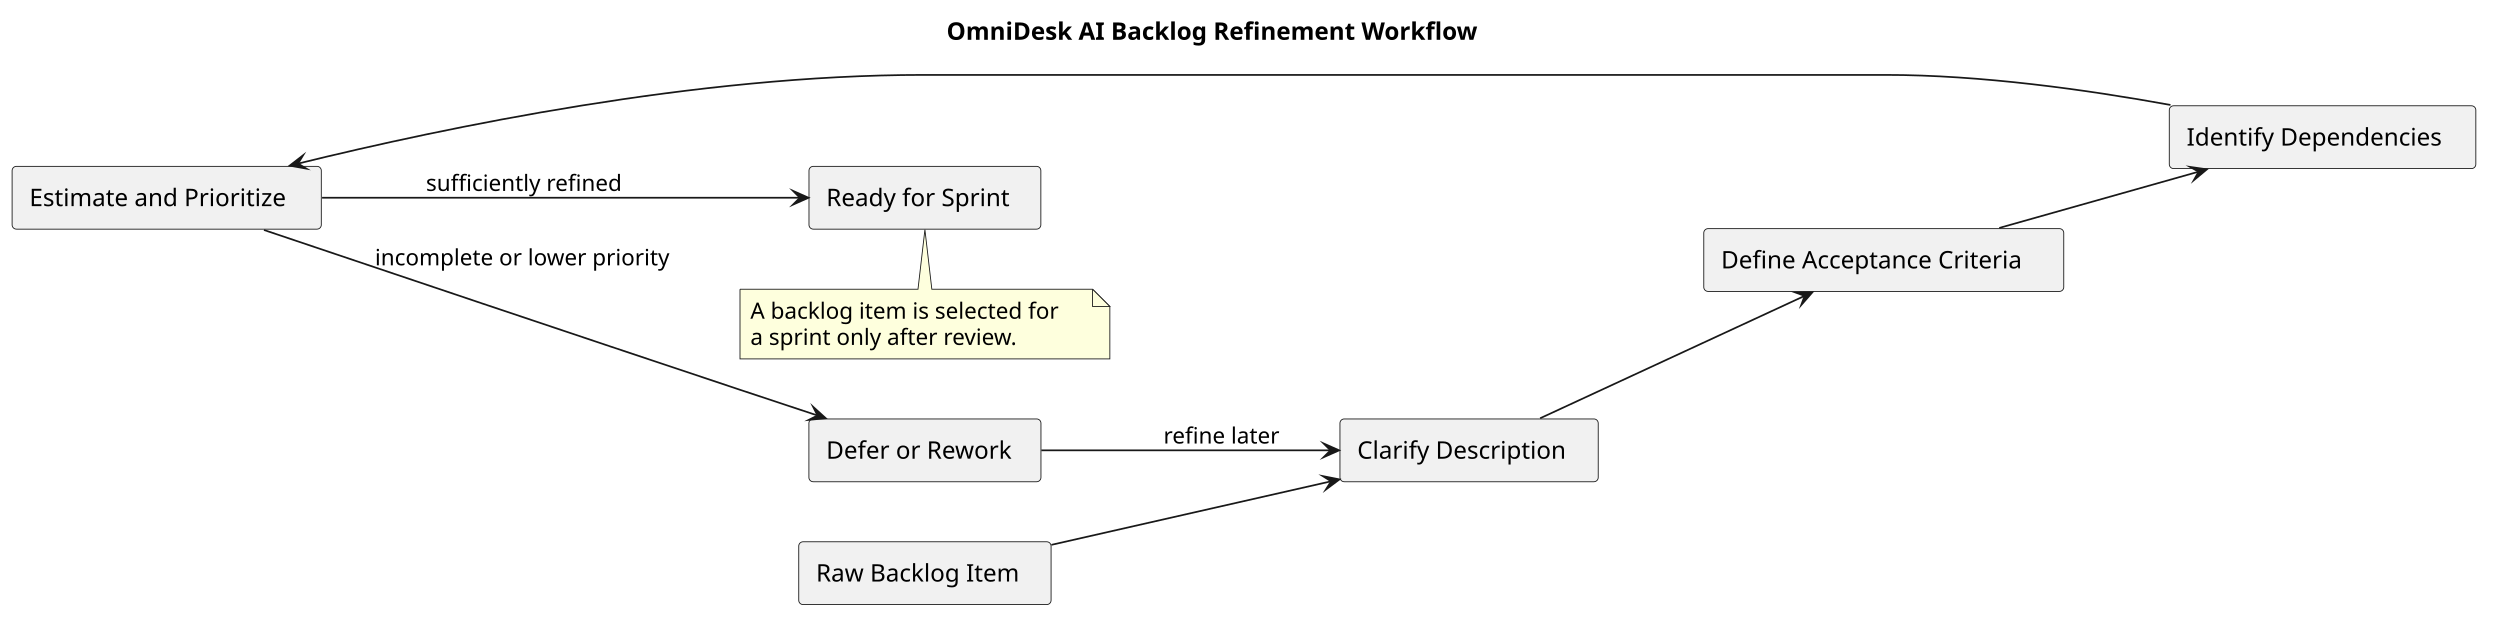
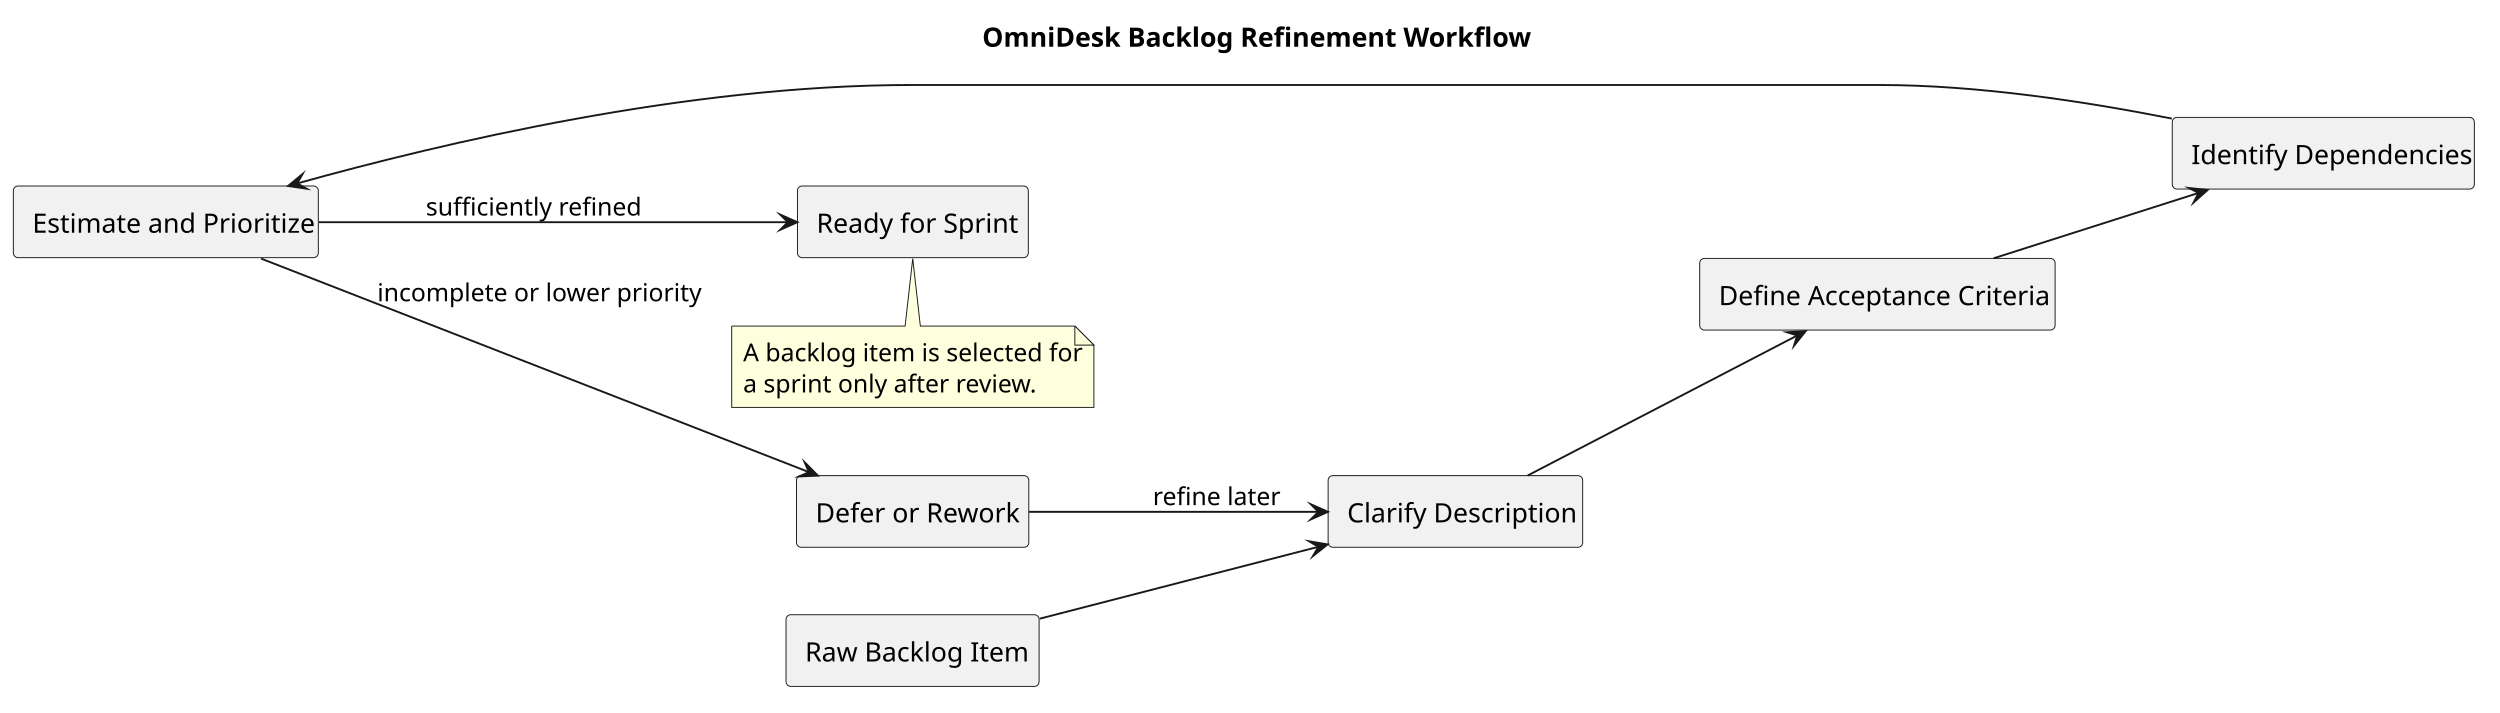
- <svg xmlns="http://www.w3.org/2000/svg" version="1.1" data-diagram-type="DESCRIPTION" style="width:1445px;height:363px;background:#FFFFFF;" width="1445px" height="363px" viewBox="0 0 1445 363" zoomAndPan="magnify" preserveAspectRatio="none" contentStyleType="text/css">
+ <svg xmlns="http://www.w3.org/2000/svg" version="1.1" data-diagram-type="DESCRIPTION" style="width:1312px;height:374px;background:#FFFFFF;" width="1312px" height="374px" viewBox="0 0 1312 374" zoomAndPan="magnify" preserveAspectRatio="none" contentStyleType="text/css">
  <defs />
  <g font-family="sans-serif" lengthAdjust="spacing">
    <g class="title" data-source-line="1">
-       <text x="547.111" y="22.995" fill="#000" font-size="14" textLength="343.807" font-weight="700">OmniDesk AI Backlog Refinement Workflow</text>
+       <text x="515.465" y="24.533" fill="#000" font-size="14" textLength="274.606" font-weight="700">OmniDesk Backlog Refinement Workflow</text>
    </g>
    <g class="entity" data-qualified-name="Raw" id="ent0001" data-source-line="6">
-       <rect x="461.67" y="313.147" width="145.856" height="36.297" fill="#F1F1F1" style="stroke:#181818;stroke-width:0.5;" rx="2.5" ry="2.5" />
-       <text x="471.67" y="336.142" fill="#000" font-size="14" textLength="125.856">Raw Backlog Item</text>
+       <rect x="412.5" y="322.609" width="132.82" height="37.609" fill="#F1F1F1" style="stroke:#181818;stroke-width:0.5;" rx="2.5" ry="2.5" />
+       <text x="422.5" y="347.143" fill="#000" font-size="14" textLength="112.82">Raw Backlog Item</text>
    </g>
    <g class="entity" data-qualified-name="Clarify" id="ent0002" data-source-line="7">
-       <rect x="774.49" y="242.147" width="149.288" height="36.297" fill="#F1F1F1" style="stroke:#181818;stroke-width:0.5;" rx="2.5" ry="2.5" />
-       <text x="784.49" y="265.142" fill="#000" font-size="14" textLength="129.288">Clarify Description</text>
+       <rect x="697" y="249.609" width="133.586" height="37.609" fill="#F1F1F1" style="stroke:#181818;stroke-width:0.5;" rx="2.5" ry="2.5" />
+       <text x="707" y="274.143" fill="#000" font-size="14" textLength="113.586">Clarify Description</text>
    </g>
    <g class="entity" data-qualified-name="Criteria" id="ent0003" data-source-line="8">
-       <rect x="984.78" y="132.147" width="208.07" height="36.297" fill="#F1F1F1" style="stroke:#181818;stroke-width:0.5;" rx="2.5" ry="2.5" />
-       <text x="994.78" y="155.142" fill="#000" font-size="14" textLength="188.07">Define Acceptance Criteria</text>
+       <rect x="892" y="135.609" width="186.523" height="37.609" fill="#F1F1F1" style="stroke:#181818;stroke-width:0.5;" rx="2.5" ry="2.5" />
+       <text x="902" y="160.143" fill="#000" font-size="14" textLength="166.523">Define Acceptance Criteria</text>
    </g>
    <g class="entity" data-qualified-name="Dependencies" id="ent0004" data-source-line="9">
-       <rect x="1253.85" y="61.147" width="177.179" height="36.297" fill="#F1F1F1" style="stroke:#181818;stroke-width:0.5;" rx="2.5" ry="2.5" />
-       <text x="1263.85" y="84.142" fill="#000" font-size="14" textLength="157.179">Identify Dependencies</text>
+       <rect x="1140" y="61.609" width="158.537" height="37.609" fill="#F1F1F1" style="stroke:#181818;stroke-width:0.5;" rx="2.5" ry="2.5" />
+       <text x="1150" y="86.143" fill="#000" font-size="14" textLength="138.537">Identify Dependencies</text>
    </g>
    <g class="entity" data-qualified-name="Estimate" id="ent0005" data-source-line="10">
-       <rect x="7" y="96.147" width="178.717" height="36.297" fill="#F1F1F1" style="stroke:#181818;stroke-width:0.5;" rx="2.5" ry="2.5" />
-       <text x="17" y="119.142" fill="#000" font-size="14" textLength="158.717">Estimate and Prioritize</text>
+       <rect x="7" y="97.609" width="160.055" height="37.609" fill="#F1F1F1" style="stroke:#181818;stroke-width:0.5;" rx="2.5" ry="2.5" />
+       <text x="17" y="122.143" fill="#000" font-size="14" textLength="140.055">Estimate and Prioritize</text>
    </g>
    <g class="entity" data-qualified-name="Ready" id="ent0006" data-source-line="11">
-       <rect x="467.59" y="96.147" width="134.023" height="36.297" fill="#F1F1F1" style="stroke:#181818;stroke-width:0.5;" rx="2.5" ry="2.5" />
-       <text x="477.59" y="119.142" fill="#000" font-size="14" textLength="114.023">Ready for Sprint</text>
+       <rect x="418.5" y="97.609" width="121.158" height="37.609" fill="#F1F1F1" style="stroke:#181818;stroke-width:0.5;" rx="2.5" ry="2.5" />
+       <text x="428.5" y="122.143" fill="#000" font-size="14" textLength="101.158">Ready for Sprint</text>
    </g>
    <g class="entity" data-qualified-name="Defer" id="ent0007" data-source-line="12">
-       <rect x="467.54" y="242.147" width="134.133" height="36.297" fill="#F1F1F1" style="stroke:#181818;stroke-width:0.5;" rx="2.5" ry="2.5" />
-       <text x="477.54" y="265.142" fill="#000" font-size="14" textLength="114.133">Defer or Rework</text>
+       <rect x="418" y="249.609" width="121.917" height="37.609" fill="#F1F1F1" style="stroke:#181818;stroke-width:0.5;" rx="2.5" ry="2.5" />
+       <text x="428" y="274.143" fill="#000" font-size="14" textLength="101.917">Defer or Rework</text>
    </g>
    <g class="entity" data-qualified-name="GMN15" id="ent0016" data-source-line="25">
-       <path d="M427.72,167.167 L427.72,207.432 A0,0 0 0 0 427.72,207.432 L641.492,207.432 A0,0 0 0 0 641.492,207.432 L641.492,177.167 L631.492,167.167 L538.6,167.167 L534.6,132.747 L530.6,167.167 L427.72,167.167 A0,0 0 0 0 427.72,167.167" style="stroke:#181818;stroke-width:0.5;" fill="#FEFFDD" />
-       <path d="M631.492,167.167 L631.492,177.167 L641.492,177.167 L631.492,167.167" style="stroke:#181818;stroke-width:0.5;" fill="#FEFFDD" />
-       <text x="433.72" y="184.234" fill="#000" font-size="13" textLength="192.772">A backlog item is selected for</text>
-       <text x="433.72" y="199.367" fill="#000" font-size="13" textLength="167.705">a sprint only after review.</text>
+       <path d="M384,171.109 L384,213.813 A0,0 0 0 0 384,213.813 L574.076,213.813 A0,0 0 0 0 574.076,213.813 L574.076,181.109 L564.076,171.109 L483,171.109 L479,135.709 L475,171.109 L384,171.109 A0,0 0 0 0 384,171.109" style="stroke:#181818;stroke-width:0.5;" fill="#FEFFDD" />
+       <path d="M564.076,171.109 L564.076,181.109 L574.076,181.109 L564.076,171.109" style="stroke:#181818;stroke-width:0.5;" fill="#FEFFDD" />
+       <text x="390" y="189.604" fill="#000" font-size="13" textLength="169.076">A backlog item is selected for</text>
+       <text x="390" y="205.956" fill="#000" font-size="13" textLength="144.504">a sprint only after review.</text>
    </g>
    <g class="link" data-entity-1="ent0001" data-entity-2="ent0002" id="lnk8" data-source-line="14" data-link-type="dependency">
-       <path d="M607.7,314.917 C657.63,303.577 719.034,289.624 769.354,278.194" style="stroke:#181818;stroke-width:1;" fill="none" id="Raw-to-Clarify" />
-       <polygon points="774.23,277.087,764.568,275.18,769.354,278.194,766.34,282.981,774.23,277.087" fill="#181818" style="stroke:#181818;stroke-width:1;stroke-linejoin:miter;stroke-miterlimit:10;" />
+       <path d="M545.64,324.679 C591.03,312.969 646.369,298.699 691.899,286.949" style="stroke:#181818;stroke-width:1;" fill="none" id="Raw-to-Clarify" />
+       <polygon points="696.74,285.699,687.026,284.075,691.899,286.949,689.025,291.821,696.74,285.699" fill="#181818" style="stroke:#181818;stroke-width:1;stroke-linejoin:miter;stroke-miterlimit:10;" />
    </g>
    <g class="link" data-entity-1="ent0002" data-entity-2="ent0003" id="lnk9" data-source-line="15" data-link-type="dependency">
-       <path d="M890.18,241.767 C933.97,221.497 999.202,191.307 1043.062,171.007" style="stroke:#181818;stroke-width:1;" fill="none" id="Clarify-to-Criteria" />
-       <polygon points="1047.6,168.907,1037.752,169.057,1043.062,171.007,1041.113,176.317,1047.6,168.907" fill="#181818" style="stroke:#181818;stroke-width:1;stroke-linejoin:miter;stroke-miterlimit:10;" />
+       <path d="M801.74,249.529 C842.26,228.489 902.633,197.124 943.203,176.054" style="stroke:#181818;stroke-width:1;" fill="none" id="Clarify-to-Criteria" />
+       <polygon points="947.64,173.749,937.809,174.348,943.203,176.054,941.497,181.447,947.64,173.749" fill="#181818" style="stroke:#181818;stroke-width:1;stroke-linejoin:miter;stroke-miterlimit:10;" />
    </g>
    <g class="link" data-entity-1="ent0003" data-entity-2="ent0004" id="lnk10" data-source-line="16" data-link-type="dependency">
-       <path d="M1155.59,131.737 C1192.58,121.297 1233.798,109.675 1270.788,99.235" style="stroke:#181818;stroke-width:1;" fill="none" id="Criteria-to-Dependencies" />
-       <polygon points="1275.6,97.877,1265.852,96.472,1270.788,99.235,1268.025,104.171,1275.6,97.877" fill="#181818" style="stroke:#181818;stroke-width:1;stroke-linejoin:miter;stroke-miterlimit:10;" />
+       <path d="M1046.25,135.549 C1080.75,124.549 1119.257,112.27 1153.787,101.25" style="stroke:#181818;stroke-width:1;" fill="none" id="Criteria-to-Dependencies" />
+       <polygon points="1158.55,99.729,1148.76,98.655,1153.787,101.25,1151.192,106.276,1158.55,99.729" fill="#181818" style="stroke:#181818;stroke-width:1;stroke-linejoin:miter;stroke-miterlimit:10;" />
    </g>
    <g class="link" data-entity-1="ent0004" data-entity-2="ent0005" id="lnk11" data-source-line="17" data-link-type="dependency">
-       <path d="M1254.54,60.667 C1206.26,51.877 1144.97,43.297 1089.81,43.297 C533.6,43.297 533.6,43.297 533.6,43.297 C402.96,43.297 257.996,73.505 172.286,94.545" style="stroke:#181818;stroke-width:1;" fill="none" id="Dependencies-to-Estimate" />
-       <polygon points="167.43,95.737,177.124,97.476,172.286,94.545,175.217,89.707,167.43,95.737" fill="#181818" style="stroke:#181818;stroke-width:1;stroke-linejoin:miter;stroke-miterlimit:10;" />
+       <path d="M1139.78,62.239 C1095.09,53.369 1037.96,44.609 986.5,44.609 C478,44.609 478,44.609 478,44.609 C361.12,44.609 232.587,74.928 155.997,96.258" style="stroke:#181818;stroke-width:1;" fill="none" id="Dependencies-to-Estimate" />
+       <polygon points="151.18,97.599,160.923,99.038,155.997,96.258,158.777,91.331,151.18,97.599" fill="#181818" style="stroke:#181818;stroke-width:1;stroke-linejoin:miter;stroke-miterlimit:10;" />
    </g>
    <g class="link" data-entity-1="ent0005" data-entity-2="ent0006" id="lnk12" data-source-line="19" data-link-type="dependency">
-       <path d="M186.16,114.297 C269.5,114.297 387.24,114.297 462.33,114.297" style="stroke:#181818;stroke-width:1;" fill="none" id="Estimate-to-Ready" />
-       <polygon points="467.33,114.297,458.33,110.297,462.33,114.297,458.33,118.297,467.33,114.297" fill="#181818" style="stroke:#181818;stroke-width:1;stroke-linejoin:miter;stroke-miterlimit:10;" />
-       <text x="246.22" y="110.364" fill="#000" font-size="13" textLength="121.329">sufficiently refined</text>
+       <path d="M167.39,116.609 C241.78,116.609 346.29,116.609 413.45,116.609" style="stroke:#181818;stroke-width:1;" fill="none" id="Estimate-to-Ready" />
+       <polygon points="418.45,116.609,409.45,112.609,413.45,116.609,409.45,120.609,418.45,116.609" fill="#181818" style="stroke:#181818;stroke-width:1;stroke-linejoin:miter;stroke-miterlimit:10;" />
+       <text x="223.5" y="113.104" fill="#000" font-size="13" textLength="104.051">sufficiently refined</text>
    </g>
    <g class="link" data-entity-1="ent0005" data-entity-2="ent0007" id="lnk13" data-source-line="20" data-link-type="dependency">
-       <path d="M152.57,132.937 C218.14,155.067 330.85,193.017 427.72,225.297 C443.79,230.657 456.492,234.869 472.512,240.159" style="stroke:#181818;stroke-width:1;" fill="none" id="Estimate-to-Defer" />
-       <polygon points="477.26,241.727,469.968,235.107,472.512,240.159,467.46,242.703,477.26,241.727" fill="#181818" style="stroke:#181818;stroke-width:1;stroke-linejoin:miter;stroke-miterlimit:10;" />
-       <text x="216.72" y="153.364" fill="#000" font-size="13" textLength="180.718">incomplete or lower priority</text>
+       <path d="M137,135.709 C211.98,164.929 349.681,218.604 424.541,247.774" style="stroke:#181818;stroke-width:1;" fill="none" id="Estimate-to-Defer" />
+       <polygon points="429.2,249.589,422.266,242.595,424.541,247.774,419.362,250.049,429.2,249.589" fill="#181818" style="stroke:#181818;stroke-width:1;stroke-linejoin:miter;stroke-miterlimit:10;" />
+       <text x="198" y="158.104" fill="#000" font-size="13" textLength="155.333">incomplete or lower priority</text>
    </g>
    <g class="link" data-entity-1="ent0007" data-entity-2="ent0002" id="lnk14" data-source-line="22" data-link-type="dependency">
-       <path d="M601.88,260.297 C652.32,260.297 716.74,260.297 769.01,260.297" style="stroke:#181818;stroke-width:1;" fill="none" id="Defer-to-Clarify" />
-       <polygon points="774.01,260.297,765.01,256.297,769.01,260.297,765.01,264.297,774.01,260.297" fill="#181818" style="stroke:#181818;stroke-width:1;stroke-linejoin:miter;stroke-miterlimit:10;" />
-       <text x="672.49" y="256.364" fill="#000" font-size="13" textLength="71.919">refine later</text>
+       <path d="M540.02,268.609 C586.01,268.609 644.44,268.609 691.89,268.609" style="stroke:#181818;stroke-width:1;" fill="none" id="Defer-to-Clarify" />
+       <polygon points="696.89,268.609,687.89,264.609,691.89,268.609,687.89,272.609,696.89,268.609" fill="#181818" style="stroke:#181818;stroke-width:1;stroke-linejoin:miter;stroke-miterlimit:10;" />
+       <text x="605" y="265.104" fill="#000" font-size="13" textLength="61.42">refine later</text>
    </g>
  </g>
</svg>
